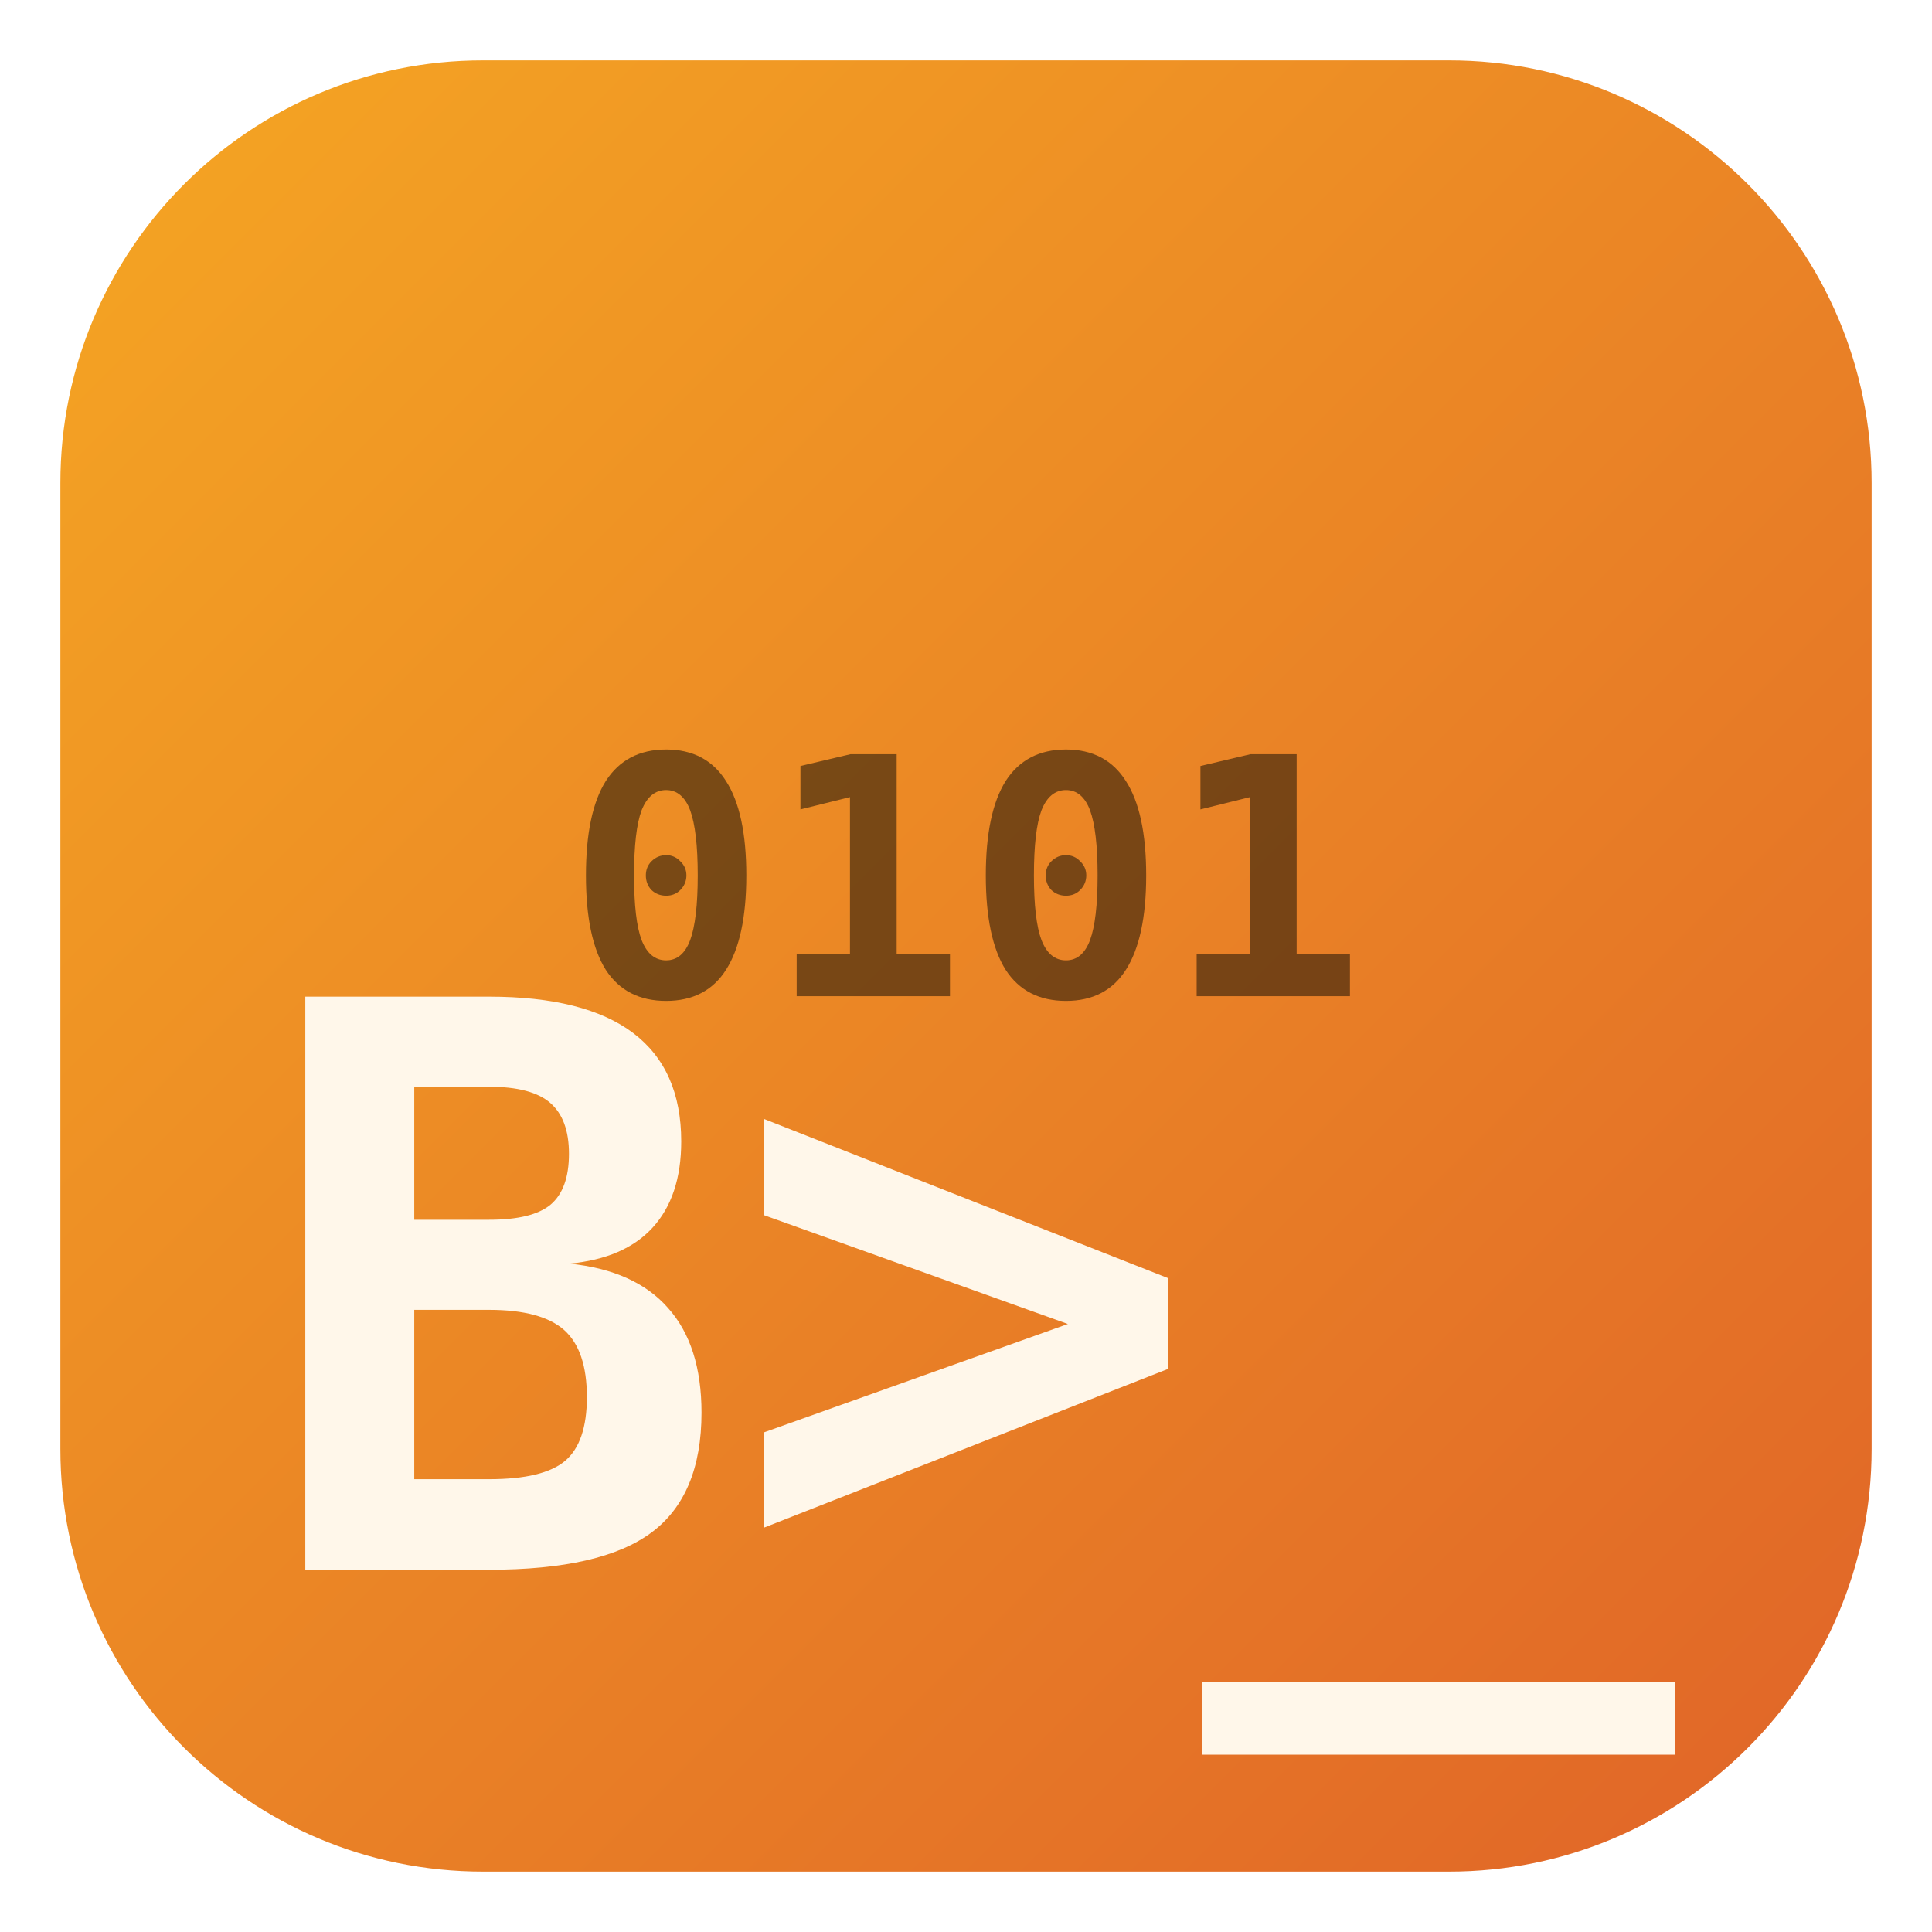
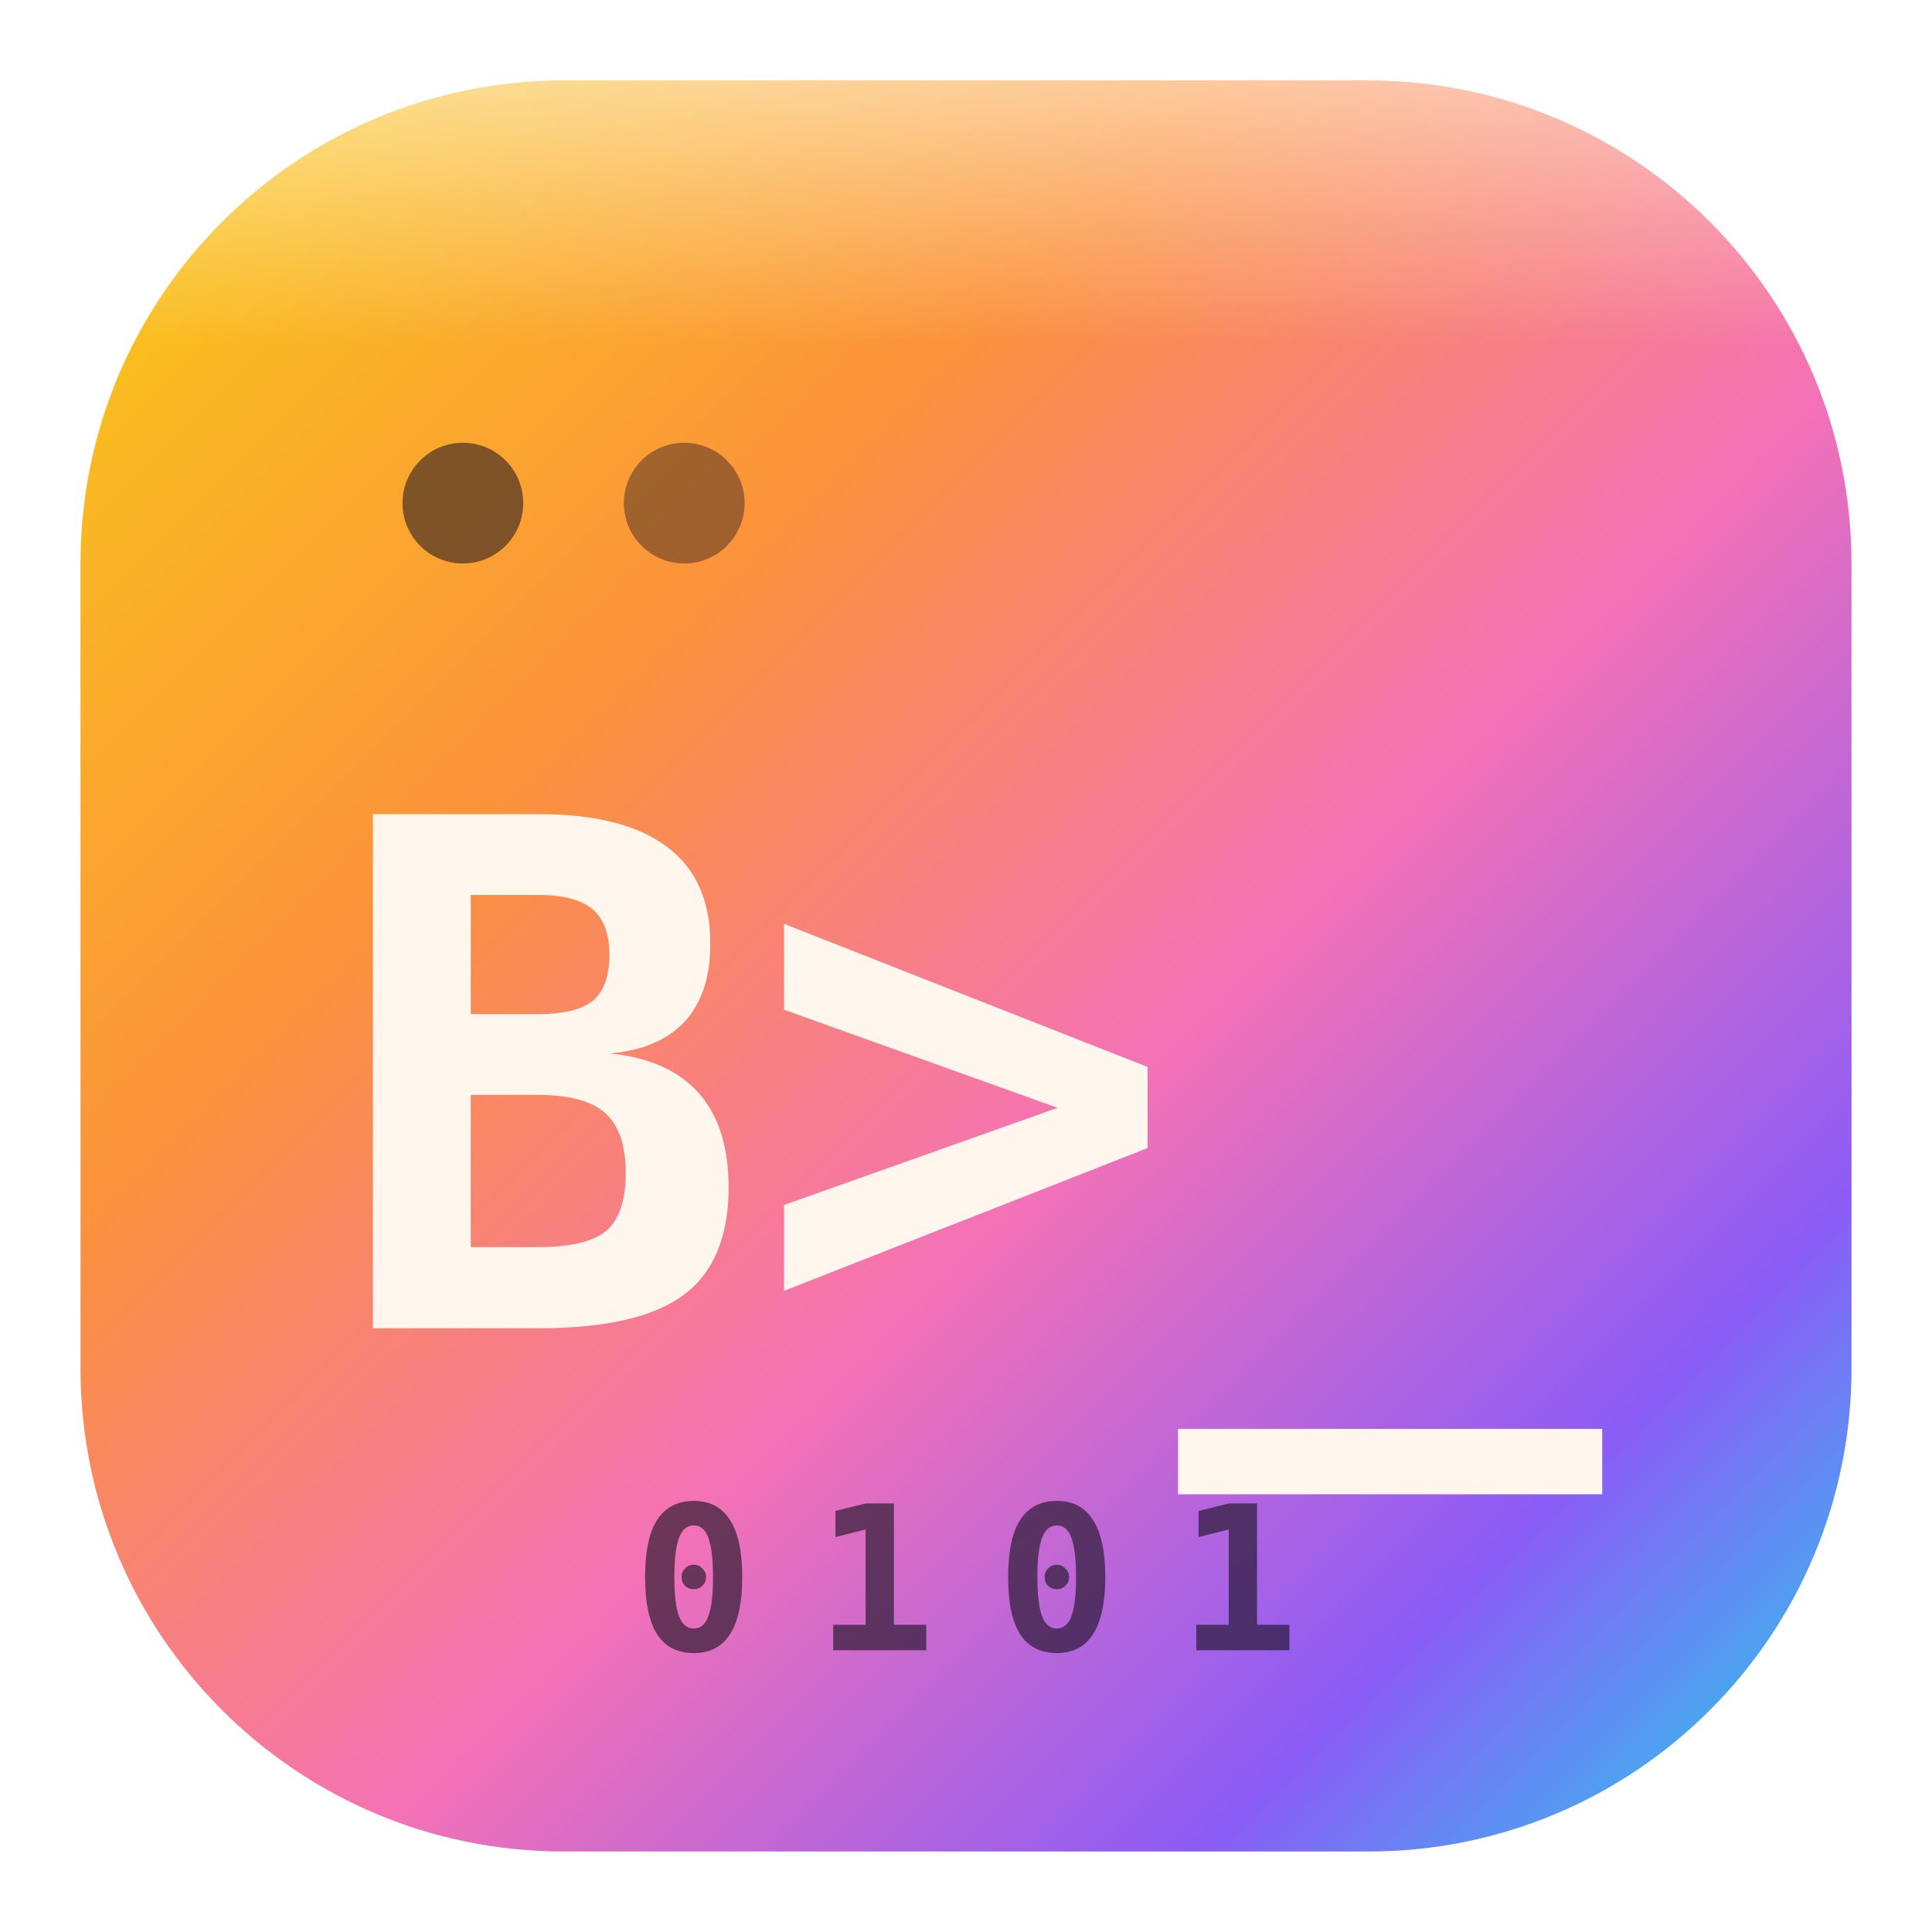
- <svg xmlns="http://www.w3.org/2000/svg" viewBox="0 0 64 64" role="img" aria-label="Bytescript logo">
+ <svg xmlns="http://www.w3.org/2000/svg" viewBox="0 0 96 96" role="img" aria-label="Bytescript logo">
  <defs>
-     <linearGradient id="g" x1="0" y1="0" x2="1" y2="1">
-       <stop offset="0" stop-color="#f5a623" />
-       <stop offset="1" stop-color="#e06428" />
+     <linearGradient id="bg" x1="0" y1="0" x2="1" y2="1">
+       <stop offset="0" stop-color="#facc15" />
+       <stop offset=".32" stop-color="#fb923c" />
+       <stop offset=".58" stop-color="#f472b6" />
+       <stop offset=".82" stop-color="#8b5cf6" />
+       <stop offset="1" stop-color="#22d3ee" />
+     </linearGradient>
+     <linearGradient id="shine" x1="0" y1="0" x2="0" y2="1">
+       <stop offset="0" stop-color="#fff" stop-opacity=".5" />
+       <stop offset=".55" stop-color="#fff" stop-opacity="0" />
    </linearGradient>
  </defs>
-   <rect x="2" y="2" width="60" height="60" rx="14" fill="url(#g)" />
-   <text x="32" y="33" font-family="ui-monospace, Consolas, monospace" font-size="11" font-weight="700" fill="#1a1207" text-anchor="middle" opacity="0.55">0101</text>
-   <text x="32" y="52" font-family="ui-monospace, Consolas, monospace" font-size="26" font-weight="800" fill="#fff7ea" text-anchor="middle">B&gt;_</text>
+   <rect x="4" y="4" width="88" height="88" rx="24" fill="url(#bg)" />
+   <path d="M4 28C25 16 52 12 92 24v-8c0-7-5-12-12-12H16C9 4 4 9 4 16v12z" fill="url(#shine)" />
+   <circle cx="23" cy="25" r="3" fill="#17101f" opacity=".55" />
+   <circle cx="34" cy="25" r="3" fill="#17101f" opacity=".4" />
+   <text x="48" y="66" text-anchor="middle" font-family="monospace" font-size="35" font-weight="900" fill="#fff7ed">B&gt;_</text>
+   <text x="48" y="82" text-anchor="middle" font-family="monospace" font-size="10" font-weight="700" letter-spacing="3" fill="#17101f" opacity=".62">0101</text>
</svg>
